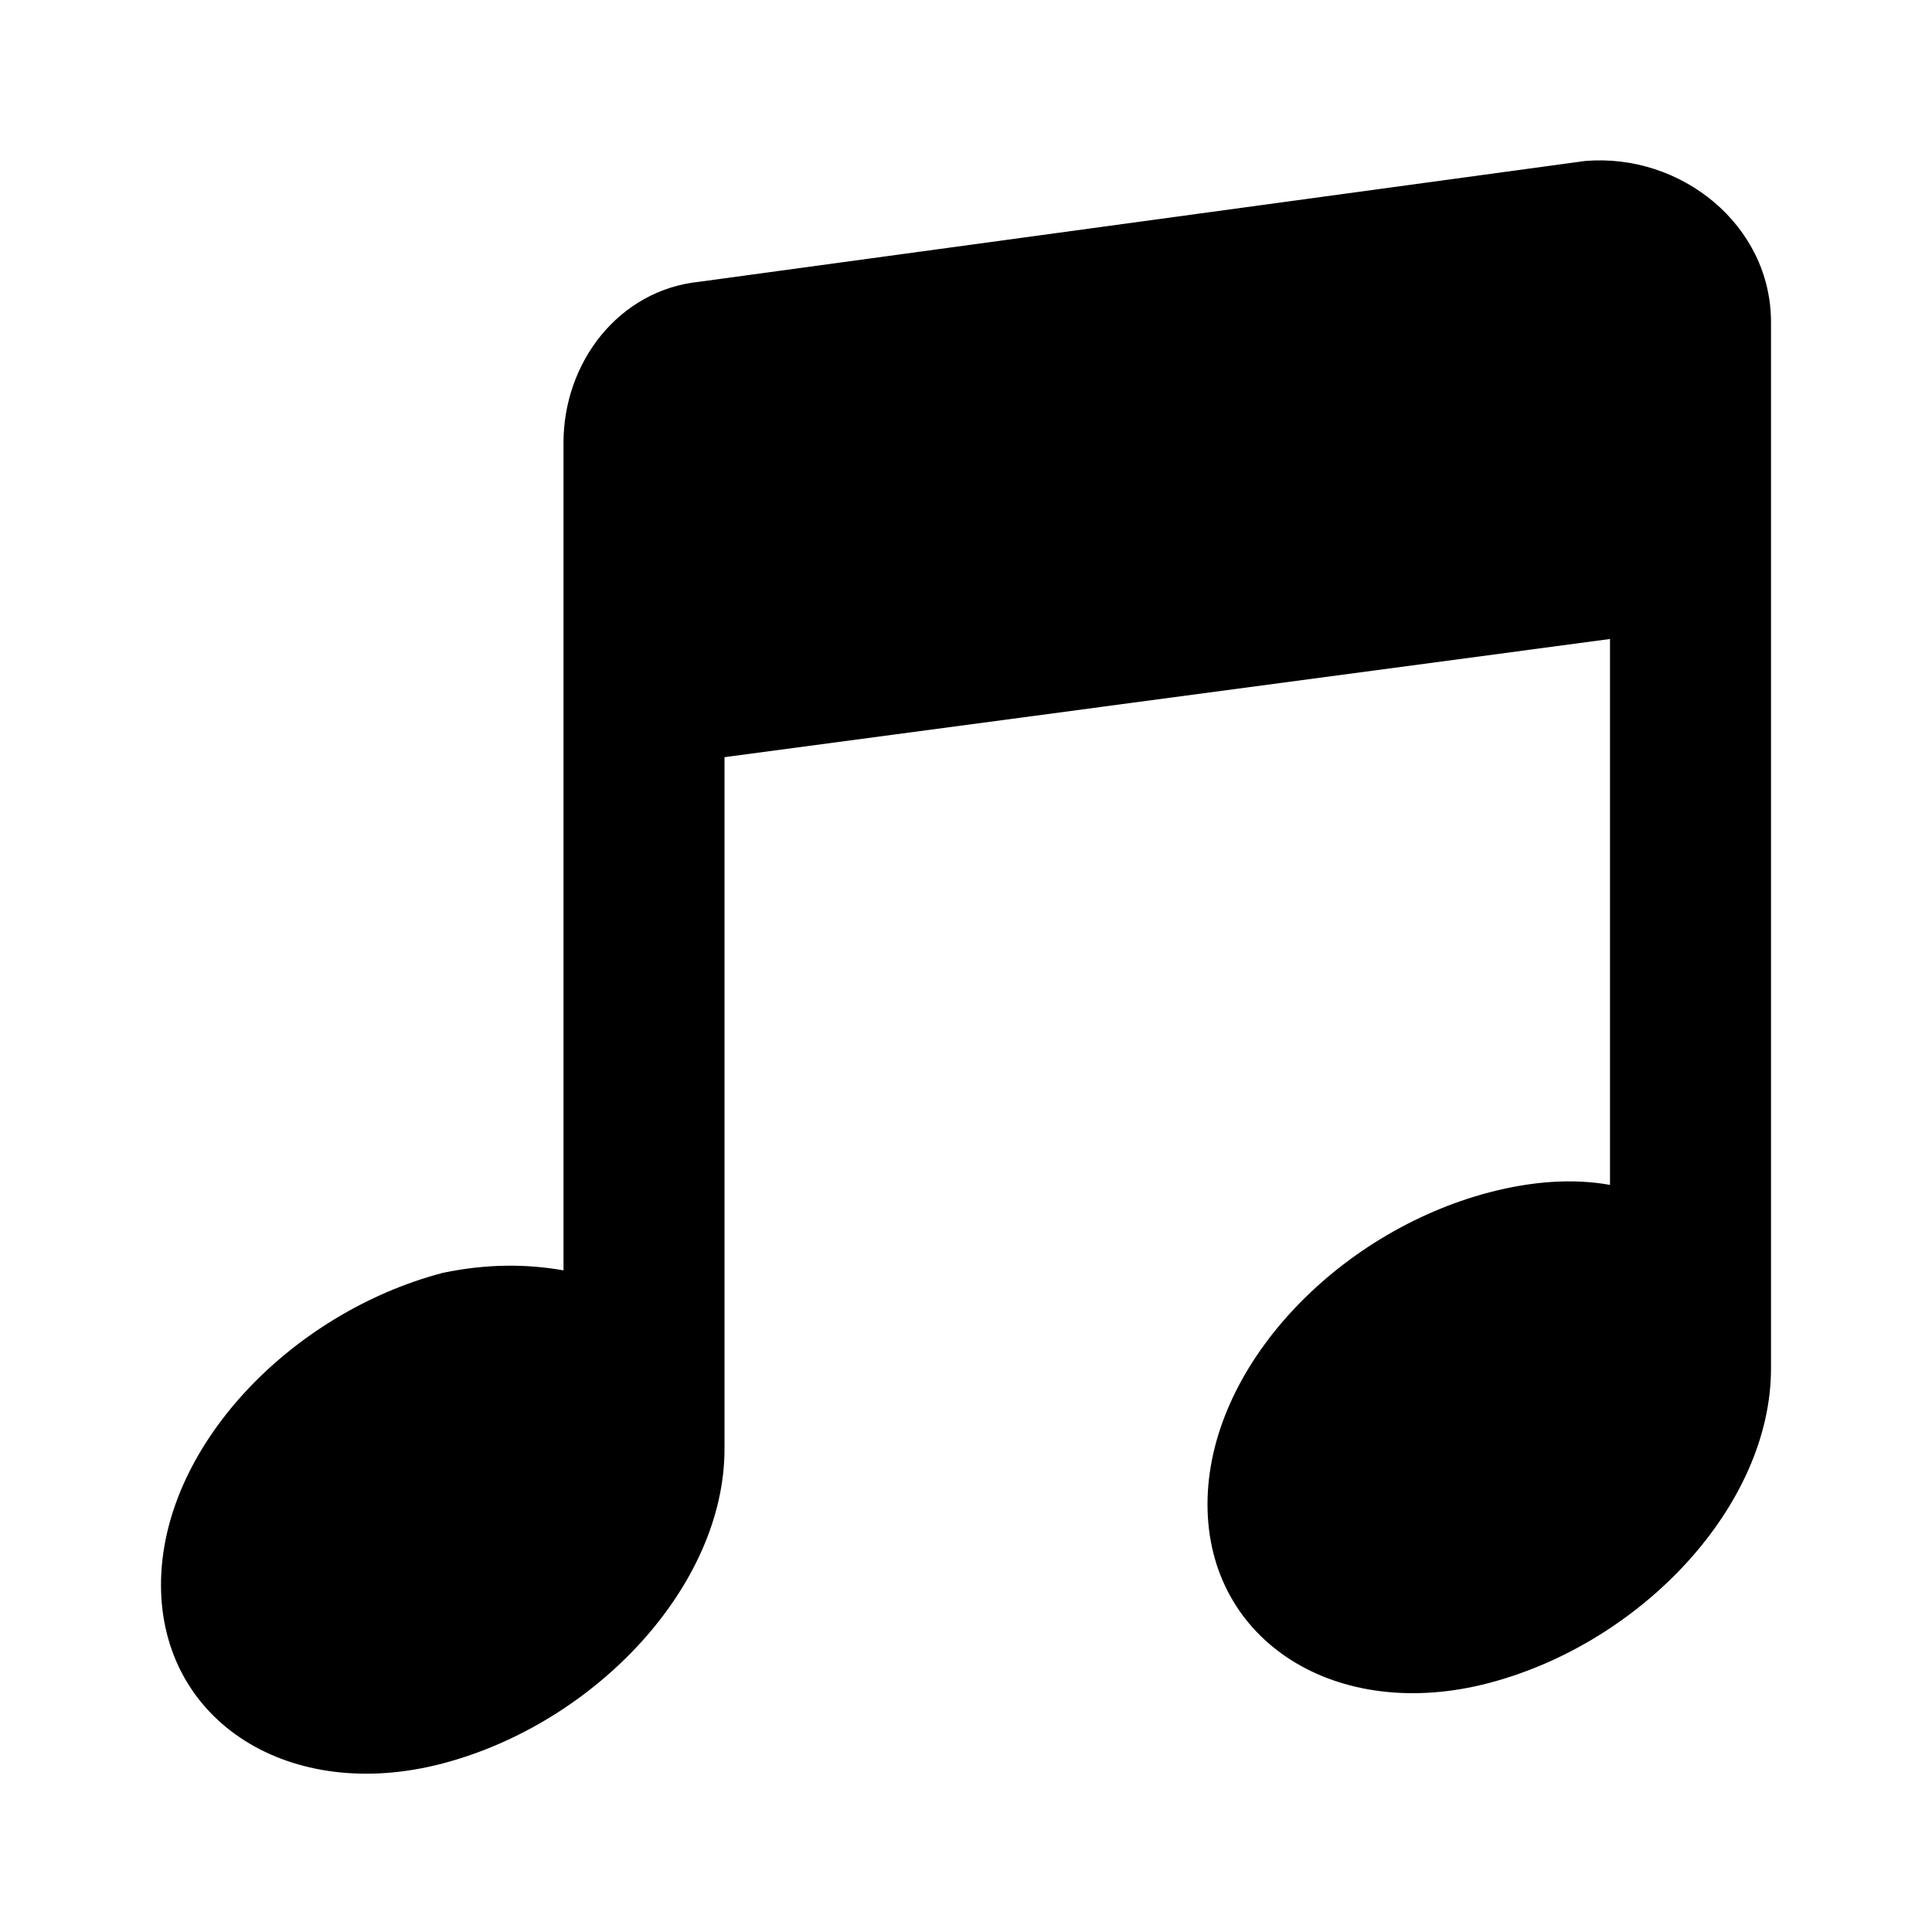
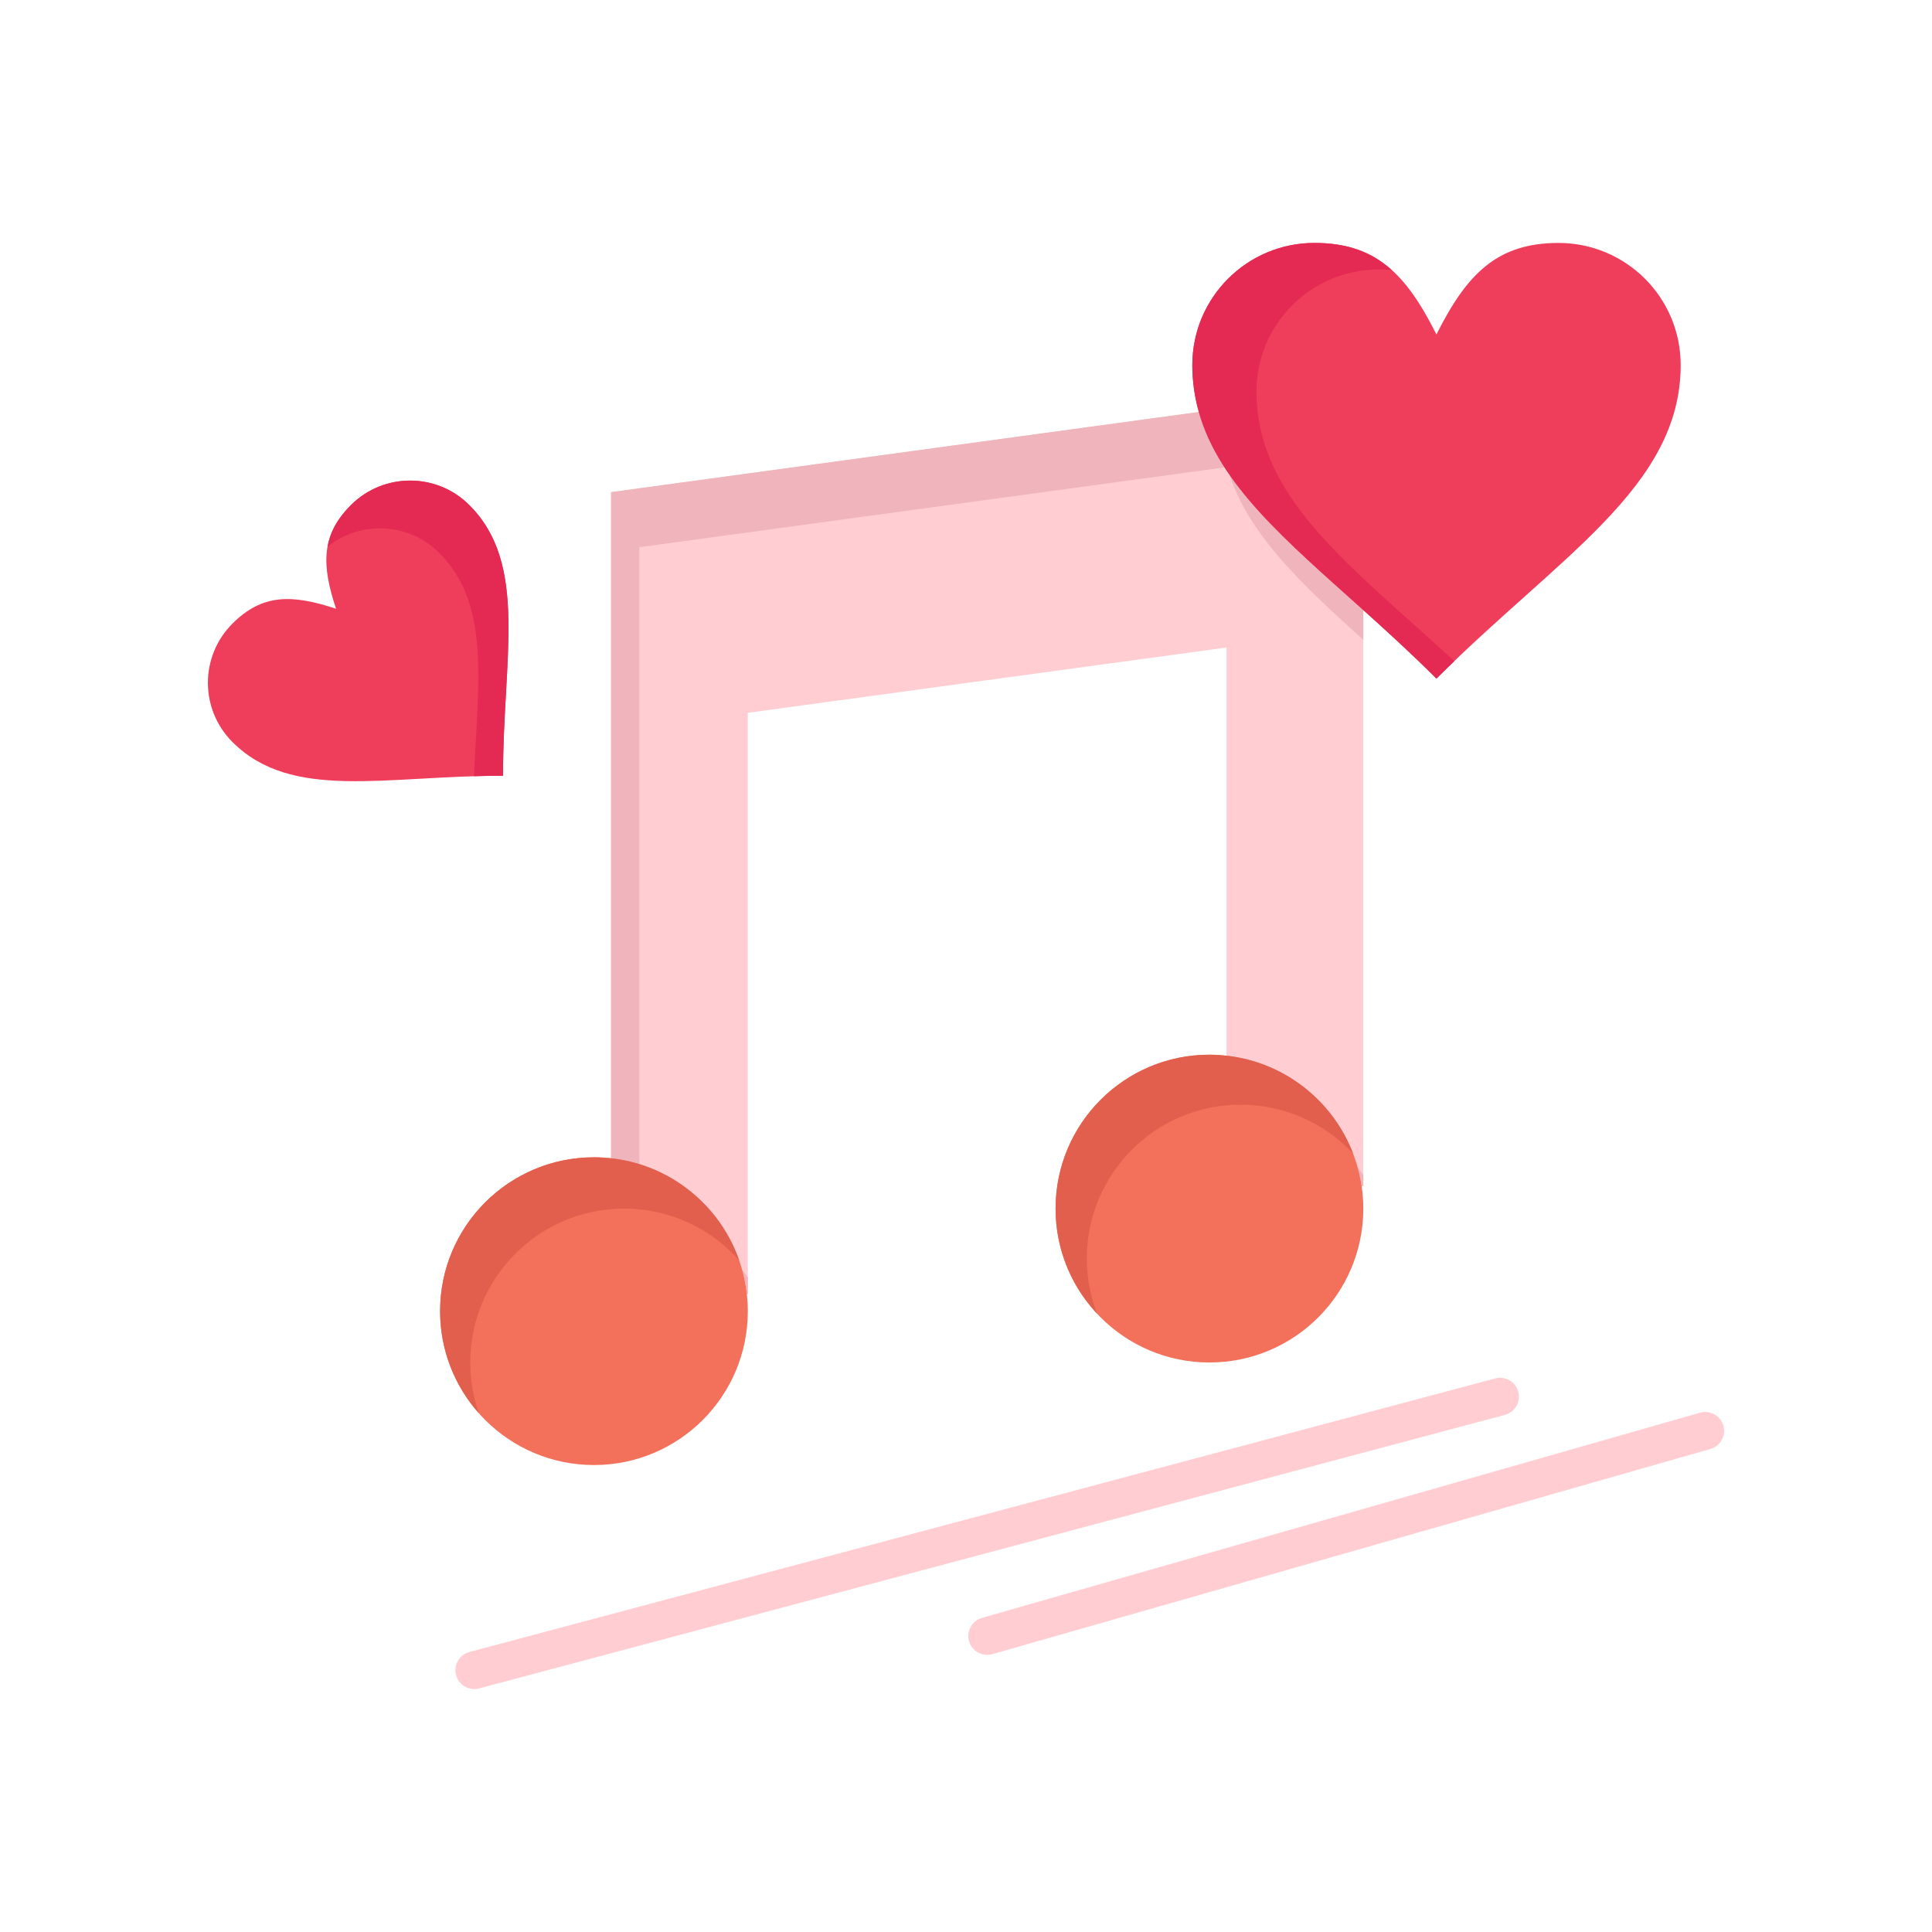
- <svg xmlns="http://www.w3.org/2000/svg" x="0px" y="0px" width="100" height="100" viewBox="0 0 24 24">
-   <path d="M 19.688 2 L 8.688 3.5 C 7.688 3.602 7 4.5 7 5.5 L 7 15.781 C 6.539 15.699 6.039 15.699 5.5 15.812 C 3.602 16.312 2 17.988 2 19.688 C 2 21.387 3.602 22.406 5.5 21.906 C 7.398 21.406 9 19.699 9 18 L 9 9.406 L 20 7.938 L 20 14.719 C 19.539 14.637 19.039 14.672 18.5 14.812 C 16.602 15.312 15 16.988 15 18.688 C 15 20.387 16.602 21.406 18.5 20.906 C 20.398 20.406 22 18.699 22 17 L 22 4 C 22 2.801 20.887 1.898 19.688 2 Z" />
+ <svg xmlns="http://www.w3.org/2000/svg" height="512px" style="enable-background:new 0 0 512 512;" version="1.1" viewBox="0 0 512 512" width="512px" xml:space="preserve">
+   <g id="_x35_60_x2C__Music_node_x2C__node_x2C__lyrics_x2C__love_x2C__song">
+     <g>
+       <path d="M361.29,166.661v147.67h-0.44c-2.67-18.22-17.39-32.52-35.81-34.56V171.601l-126.859,17.301v154.04    h-0.25c-2.09-18.9-17.09-33.9-35.99-35.99v-54.62v-120.48v-1.43l155.76-21.24c5.41,19.24,23.06,34.061,43.59,52.49V166.661z" style="fill:#FFCDD2;" />
+       <g>
+         <path d="M361.29,169.547v-2.886v-4.99c-14.255-12.797-27.116-23.854-35.461-35.857     C331.098,141.722,344.765,154.713,361.29,169.547z" style="fill:#EFB4BC;" />
+         <path d="M169.44,266.924v-120.48v-1.43l155.083-21.147c-3.032-4.681-5.372-9.523-6.823-14.686     l-155.76,21.24v1.43v120.48v54.62c2.582,0.285,5.087,0.819,7.5,1.564V266.924z" style="fill:#EFB4BC;" />
+         <path d="M196.688,336.532c0.577,2.075,1,4.215,1.243,6.409h0.25v-4.443     C197.704,337.826,197.203,337.173,196.688,336.532z" style="fill:#EFB4BC;" />
+         <path d="M359.799,309.358c0.449,1.619,0.803,3.279,1.051,4.973h0.44v-2.99     C360.812,310.665,360.316,310.003,359.799,309.358z" style="fill:#EFB4BC;" />
+       </g>
+       <path d="M161.94,306.951c18.9,2.09,33.9,17.09,35.99,35.99c0.16,1.49,0.25,3,0.25,4.53    c0,22.52-18.25,40.779-40.77,40.779s-40.78-18.26-40.78-40.779c0-22.521,18.26-40.771,40.78-40.771    C158.94,306.701,160.451,306.791,161.94,306.951z" style="fill:#F3705A;" />
+       <path d="M124.63,361.067c0-22.521,18.26-40.771,40.78-40.771c1.53,0,3.04,0.09,4.53,0.25    c10.298,1.139,19.433,6.116,25.958,13.464c-5.082-14.534-18.153-25.313-33.958-27.06c-1.49-0.16-3-0.25-4.53-0.25    c-22.52,0-40.78,18.25-40.78,40.771c0,10.388,3.892,19.863,10.288,27.064C125.442,370.318,124.63,365.788,124.63,361.067z" style="fill:#E25F4D;" />
+       <path d="M360.85,314.331c0.28,1.95,0.44,3.931,0.44,5.96c0,22.521-18.26,40.78-40.78,40.78    c-22.52,0-40.77-18.26-40.77-40.78c0-22.52,18.25-40.779,40.77-40.779c1.53,0,3.04,0.1,4.53,0.26    C343.46,281.812,358.18,296.111,360.85,314.331z" style="fill:#F3705A;" />
+       <path d="M288.016,333.524c0-22.52,18.25-40.779,40.77-40.779c1.53,0,3.04,0.1,4.53,0.26    c9.944,1.102,18.805,5.78,25.278,12.715c-5.35-13.968-18.156-24.243-33.554-25.948c-1.49-0.16-3-0.26-4.53-0.26    c-22.52,0-40.77,18.26-40.77,40.779c0,10.756,4.169,20.532,10.972,27.819C288.976,343.58,288.016,338.665,288.016,333.524z" style="fill:#E25F4D;" />
+       <path d="M413.02,64.381c17.9,0,32.381,14.49,32.381,32.351c0,32.34-32.381,50.76-64.73,83.109    c-6.55-6.55-13.1-12.529-19.38-18.17c-20.53-18.43-38.18-33.25-43.59-52.49c-1.11-3.949-1.72-8.069-1.72-12.449    c0-17.86,14.489-32.351,32.35-32.351c16.17,0,24.26,8.09,32.34,24.26C388.76,72.471,396.85,64.381,413.02,64.381z" style="fill:#EF3E5C;" />
+       <g>
+         <g>
+           <g>
+             <path d="M378.29,168.72c-20.53-18.431-38.18-33.25-43.59-52.49c-1.11-3.95-1.72-8.07-1.72-12.45       c0-17.86,14.489-32.35,32.35-32.35c1.219,0,2.377,0.062,3.507,0.153c-5.313-4.788-11.71-7.202-20.507-7.202       c-17.86,0-32.35,14.49-32.35,32.351c0,4.38,0.609,8.5,1.72,12.449c5.41,19.24,23.06,34.061,43.59,52.49       c6.28,5.641,12.83,11.62,19.38,18.17c1.583-1.583,3.166-3.124,4.746-4.645C383.015,172.989,380.63,170.82,378.29,168.72z" style="fill:#E42A53;" />
+           </g>
+         </g>
+       </g>
+       <path d="M124.38,133.861c15.7,15.689,8.92,40.33,8.92,71.72c-31.38,0-56.01,6.75-71.7-8.94    c-8.67-8.659-8.67-22.72,0-31.38c7.84-7.85,15.69-7.85,27.46-3.93c-3.92-11.76-3.92-19.61,3.92-27.46    C101.661,125.191,115.721,125.191,124.38,133.861z" style="fill:#EF3E5C;" />
+       <g>
+         <g>
+           <g>
+             <path d="M124.38,133.861c-8.66-8.67-22.72-8.67-31.4,0.01c-3.548,3.553-5.478,7.109-6.177,11.023       c8.726-7.008,21.499-6.472,29.577,1.615c13.547,13.538,10.358,33.745,9.229,59.197c2.518-0.076,5.079-0.126,7.691-0.126       C133.3,174.191,140.081,149.551,124.38,133.861z" style="fill:#E42A53;" />
+           </g>
+         </g>
+       </g>
+       <path d="M125.692,447.619c-2.21,0-4.231-1.476-4.828-3.713c-0.711-2.668,0.875-5.408,3.543-6.119    l271.838-72.49c2.669-0.716,5.407,0.874,6.119,3.543c0.712,2.668-0.875,5.408-3.543,6.119l-271.838,72.49    C126.552,447.564,126.119,447.619,125.692,447.619z" style="fill:#FFCDD2;" />
+       <path d="M261.611,438.558c-2.176,0-4.177-1.432-4.804-3.627c-0.759-2.655,0.779-5.423,3.433-6.182    l190.286-54.367c2.653-0.758,5.422,0.779,6.182,3.434c0.759,2.655-0.779,5.423-3.434,6.182l-190.286,54.367    C262.529,438.495,262.066,438.558,261.611,438.558z" style="fill:#FFCDD2;" />
+     </g>
+   </g>
+   <g id="Layer_1" />
</svg>
